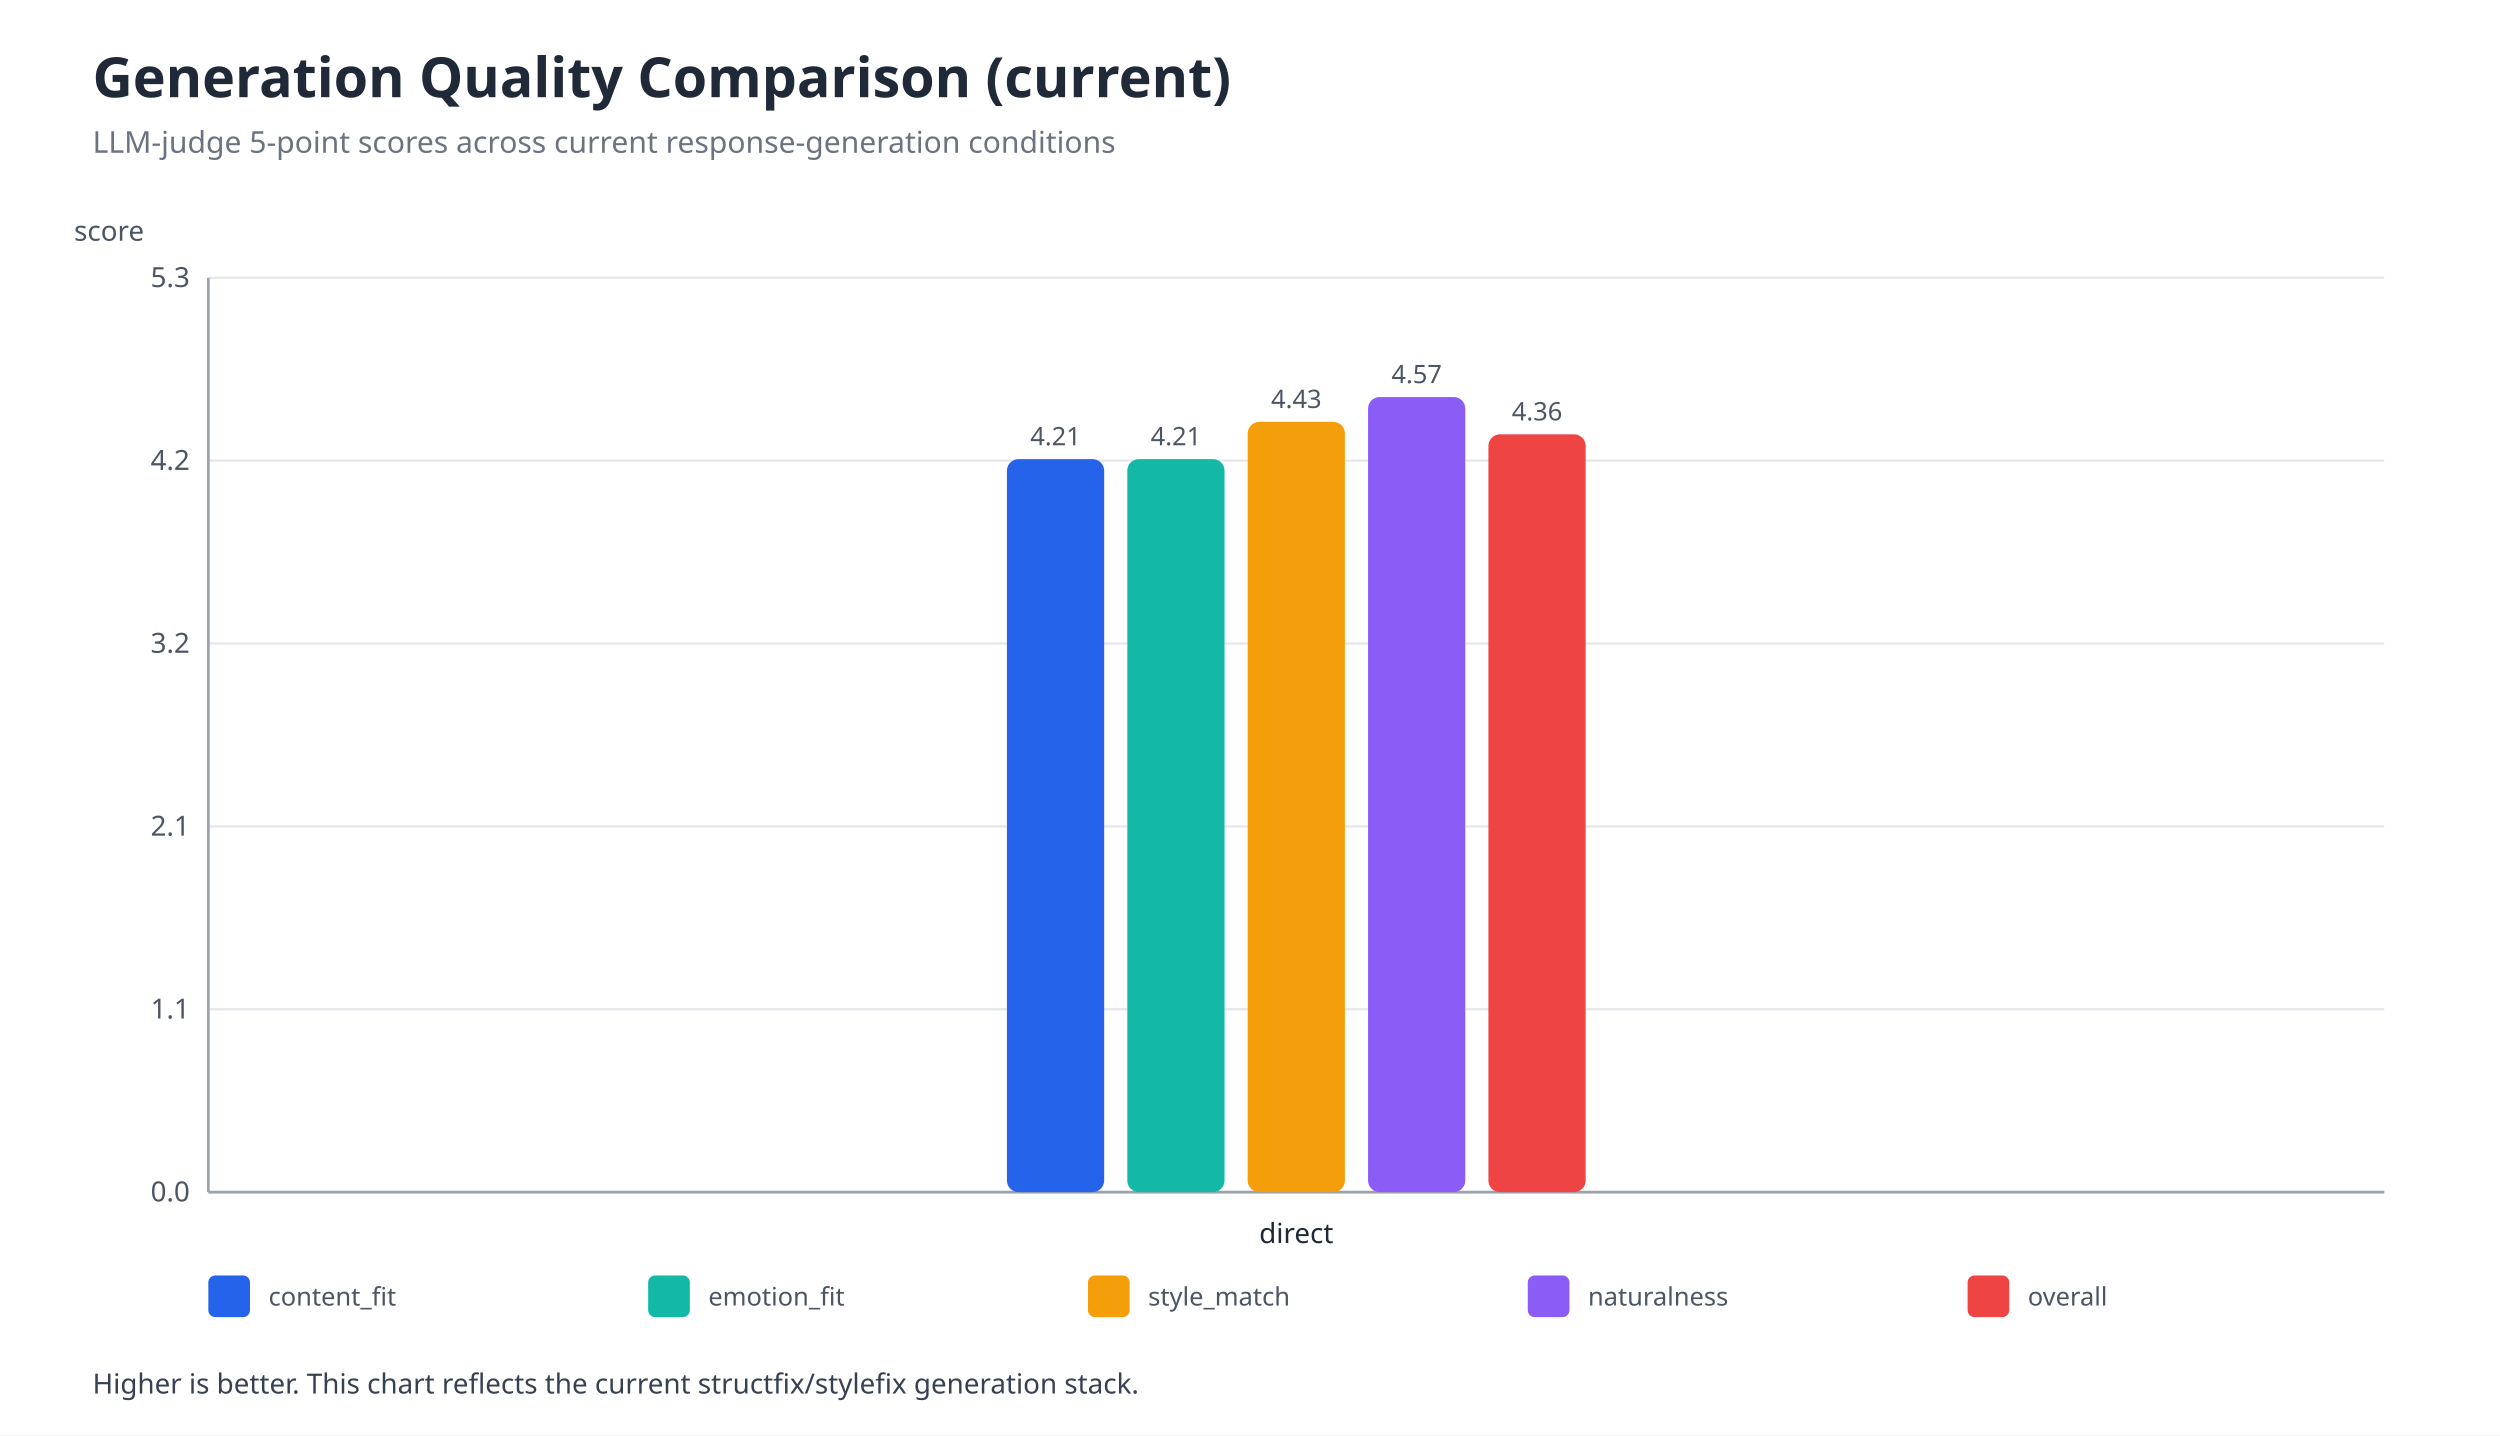
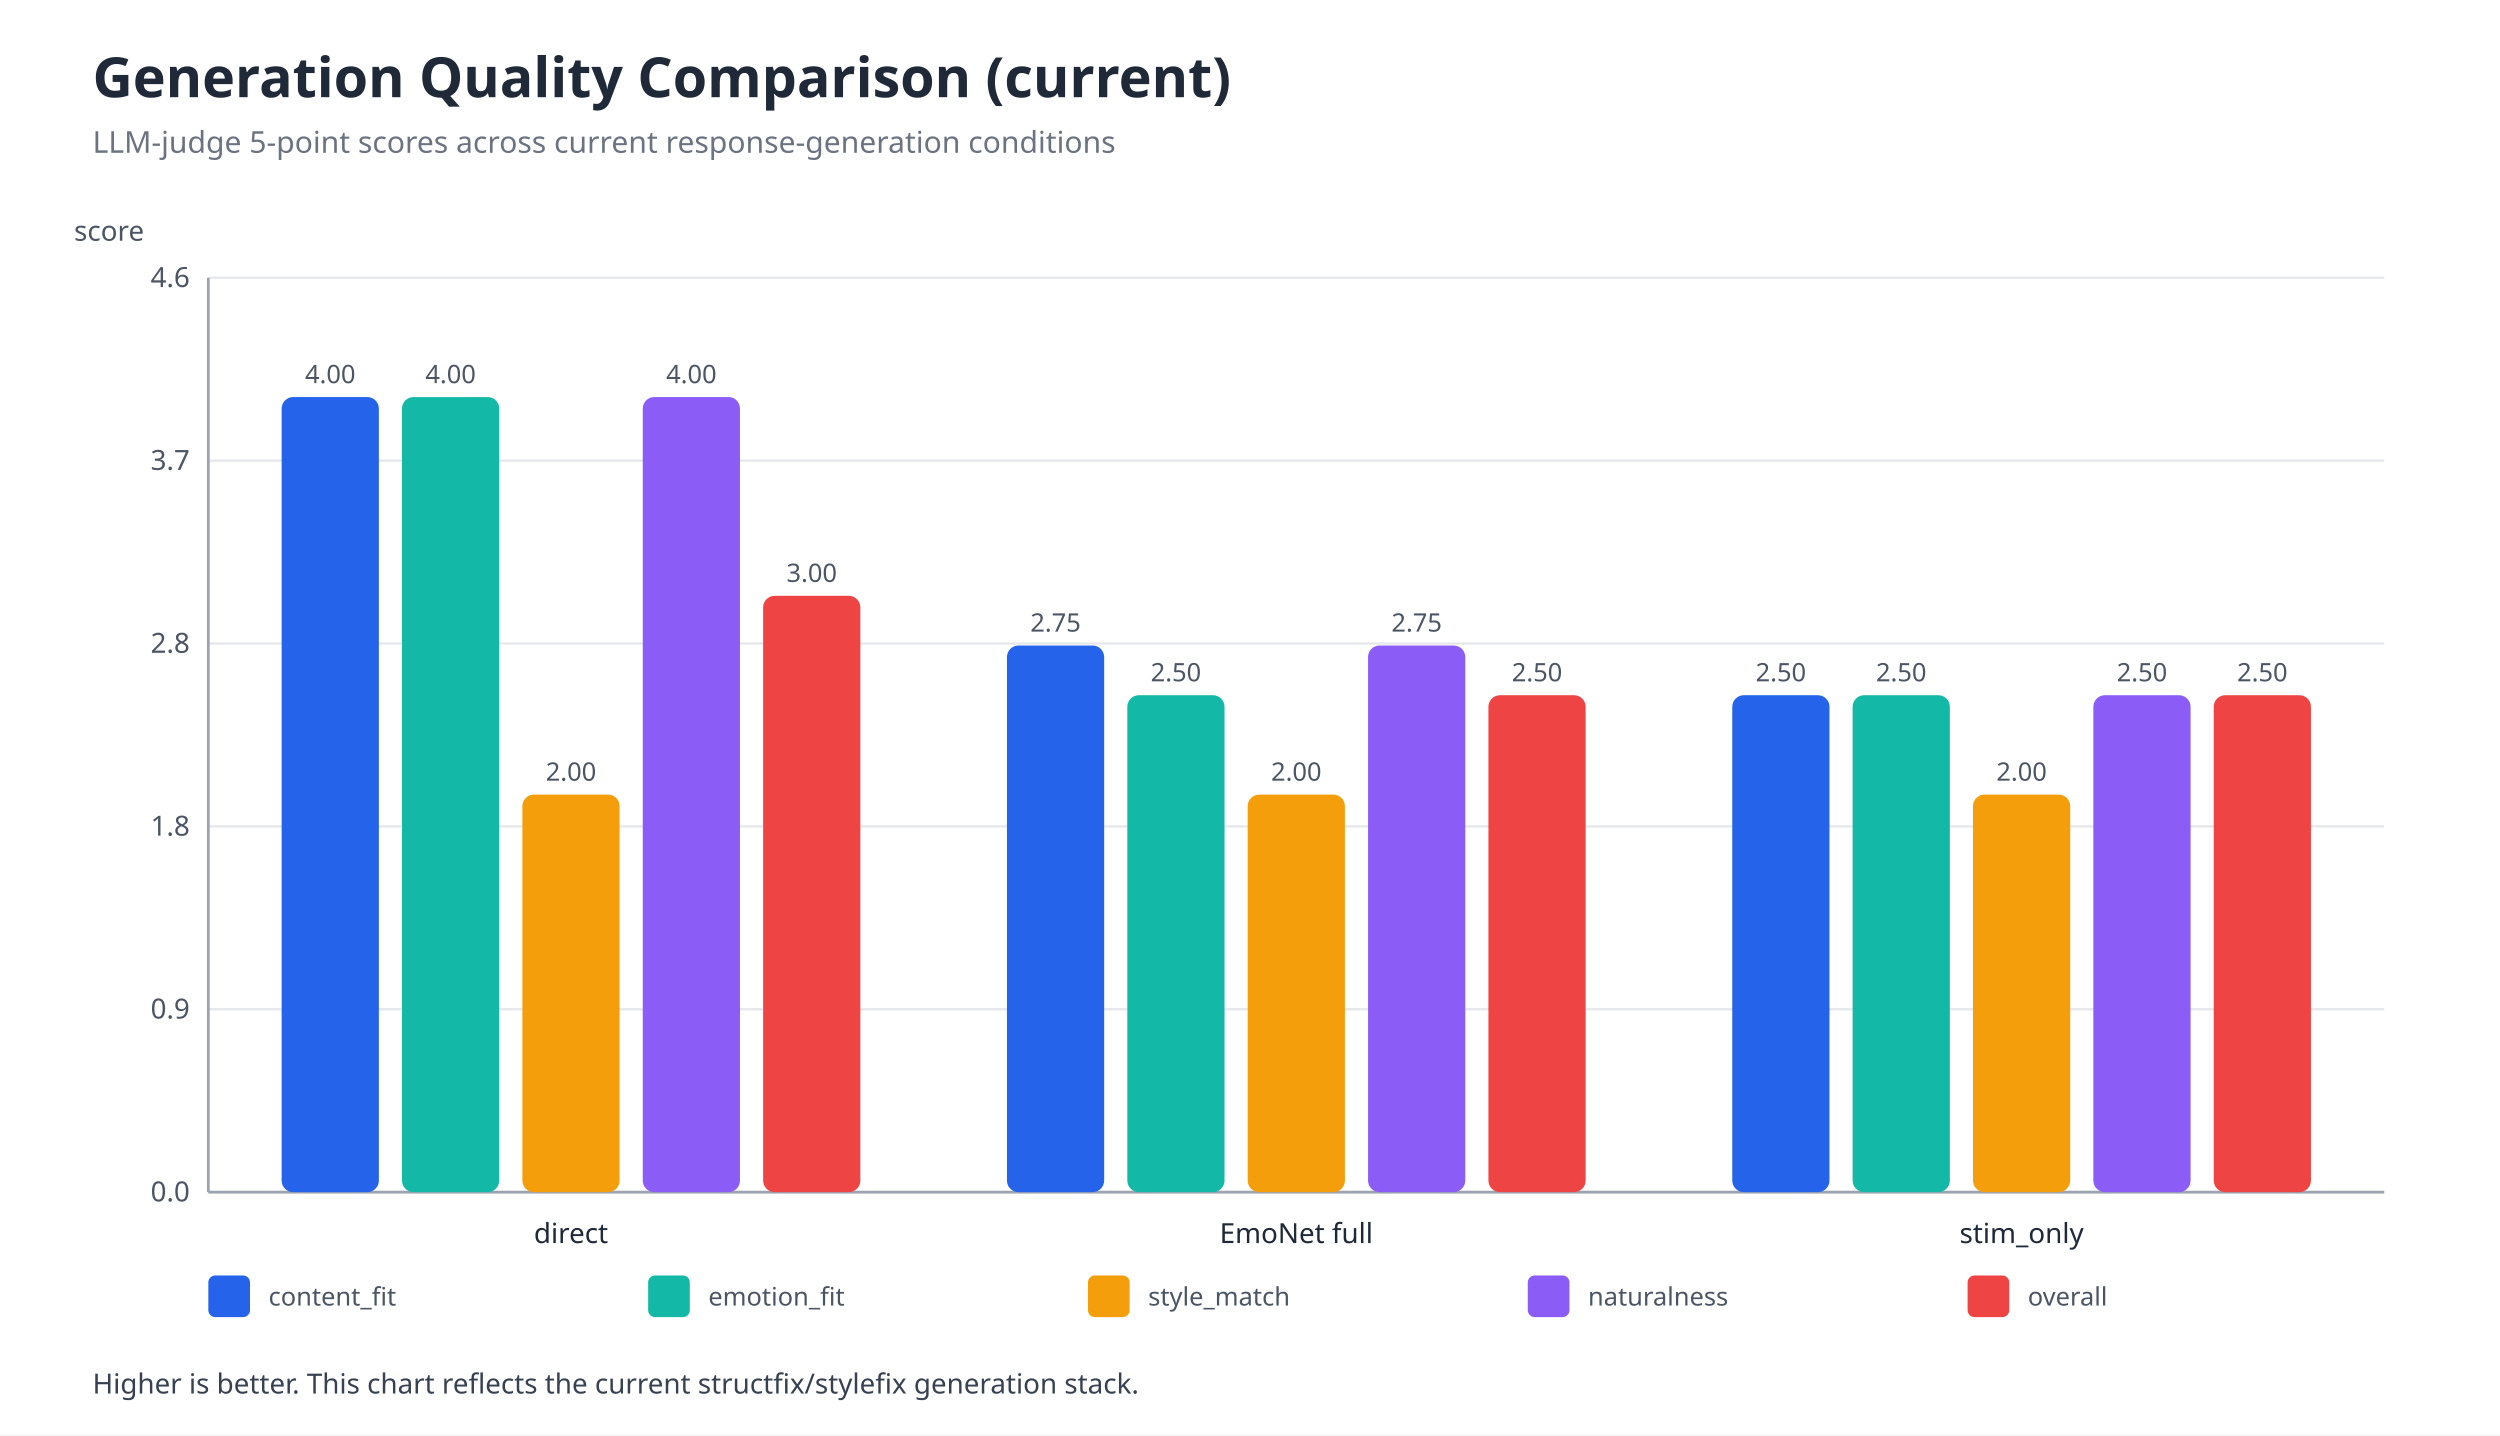
<svg xmlns="http://www.w3.org/2000/svg" width="1080" height="620" viewBox="0 0 1080 620">
  <style>
text { font-family: 'Malgun Gothic', 'Segoe UI', sans-serif; fill: #1f2937; }
.title { font-size: 24px; font-weight: 700; }
.subtitle { font-size: 13px; fill: #6b7280; }
.axis { font-size: 12px; fill: #4b5563; }
.label { font-size: 12px; }
.small { font-size: 11px; fill: #4b5563; }
.value { font-size: 11px; font-weight: 600; }
.grid { stroke: #e5e7eb; stroke-width: 1; }
.axis-line { stroke: #9ca3af; stroke-width: 1.2; }
.note { font-size: 12px; fill: #374151; }
</style>
  <rect x="0" y="0" width="100%" height="100%" fill="#ffffff" />
  <text class="title" x="40" y="42">Generation Quality Comparison (current)</text>
  <text class="subtitle" x="40" y="66">LLM-judge 5-point scores across current response-generation conditions</text>
  <line class="grid" x1="90" y1="120.00" x2="1030" y2="120.00" />
-   <text class="axis" x="82" y="124.00" text-anchor="end">5.3</text>
+   <text class="axis" x="82" y="124.00" text-anchor="end">4.6</text>
  <line class="grid" x1="90" y1="199.00" x2="1030" y2="199.00" />
-   <text class="axis" x="82" y="203.00" text-anchor="end">4.2</text>
+   <text class="axis" x="82" y="203.00" text-anchor="end">3.7</text>
  <line class="grid" x1="90" y1="278.00" x2="1030" y2="278.00" />
-   <text class="axis" x="82" y="282.00" text-anchor="end">3.2</text>
+   <text class="axis" x="82" y="282.00" text-anchor="end">2.8</text>
  <line class="grid" x1="90" y1="357.00" x2="1030" y2="357.00" />
-   <text class="axis" x="82" y="361.00" text-anchor="end">2.1</text>
+   <text class="axis" x="82" y="361.00" text-anchor="end">1.8</text>
  <line class="grid" x1="90" y1="436.00" x2="1030" y2="436.00" />
-   <text class="axis" x="82" y="440.00" text-anchor="end">1.1</text>
+   <text class="axis" x="82" y="440.00" text-anchor="end">0.9</text>
  <line class="grid" x1="90" y1="515.00" x2="1030" y2="515.00" />
  <text class="axis" x="82" y="519.00" text-anchor="end">0.0</text>
  <line class="axis-line" x1="90" y1="515" x2="1030" y2="515" />
  <line class="axis-line" x1="90" y1="120" x2="90" y2="515" />
-   <rect x="435.00" y="198.35" width="42.00" height="316.65" rx="5" fill="#2563eb" />
-   <text class="small" x="456.00" y="192.35" text-anchor="middle">4.21</text>
-   <rect x="487.00" y="198.35" width="42.00" height="316.65" rx="5" fill="#14b8a6" />
-   <text class="small" x="508.00" y="192.35" text-anchor="middle">4.21</text>
-   <rect x="539.00" y="182.25" width="42.00" height="332.75" rx="5" fill="#f59e0b" />
-   <text class="small" x="560.00" y="176.25" text-anchor="middle">4.43</text>
-   <rect x="591.00" y="171.52" width="42.00" height="343.48" rx="5" fill="#8b5cf6" />
-   <text class="small" x="612.00" y="165.52" text-anchor="middle">4.57</text>
-   <rect x="643.00" y="187.62" width="42.00" height="327.38" rx="5" fill="#ef4444" />
-   <text class="small" x="664.00" y="181.62" text-anchor="middle">4.36</text>
-   <text class="label" x="560.00" y="537.00" text-anchor="middle">direct</text>
+   <rect x="121.67" y="171.52" width="42.00" height="343.48" rx="5" fill="#2563eb" />
+   <text class="small" x="142.67" y="165.52" text-anchor="middle">4.00</text>
+   <rect x="173.67" y="171.52" width="42.00" height="343.48" rx="5" fill="#14b8a6" />
+   <text class="small" x="194.67" y="165.52" text-anchor="middle">4.00</text>
+   <rect x="225.67" y="343.26" width="42.00" height="171.74" rx="5" fill="#f59e0b" />
+   <text class="small" x="246.67" y="337.26" text-anchor="middle">2.00</text>
+   <rect x="277.67" y="171.52" width="42.00" height="343.48" rx="5" fill="#8b5cf6" />
+   <text class="small" x="298.67" y="165.52" text-anchor="middle">4.00</text>
+   <rect x="329.67" y="257.39" width="42.00" height="257.61" rx="5" fill="#ef4444" />
+   <text class="small" x="350.67" y="251.39" text-anchor="middle">3.00</text>
+   <text class="label" x="246.67" y="537.00" text-anchor="middle">direct</text>
+   <rect x="435.00" y="278.86" width="42.00" height="236.14" rx="5" fill="#2563eb" />
+   <text class="small" x="456.00" y="272.86" text-anchor="middle">2.75</text>
+   <rect x="487.00" y="300.33" width="42.00" height="214.67" rx="5" fill="#14b8a6" />
+   <text class="small" x="508.00" y="294.33" text-anchor="middle">2.50</text>
+   <rect x="539.00" y="343.26" width="42.00" height="171.74" rx="5" fill="#f59e0b" />
+   <text class="small" x="560.00" y="337.26" text-anchor="middle">2.00</text>
+   <rect x="591.00" y="278.86" width="42.00" height="236.14" rx="5" fill="#8b5cf6" />
+   <text class="small" x="612.00" y="272.86" text-anchor="middle">2.75</text>
+   <rect x="643.00" y="300.33" width="42.00" height="214.67" rx="5" fill="#ef4444" />
+   <text class="small" x="664.00" y="294.33" text-anchor="middle">2.50</text>
+   <text class="label" x="560.00" y="537.00" text-anchor="middle">EmoNet full</text>
+   <rect x="748.33" y="300.33" width="42.00" height="214.67" rx="5" fill="#2563eb" />
+   <text class="small" x="769.33" y="294.33" text-anchor="middle">2.50</text>
+   <rect x="800.33" y="300.33" width="42.00" height="214.67" rx="5" fill="#14b8a6" />
+   <text class="small" x="821.33" y="294.33" text-anchor="middle">2.50</text>
+   <rect x="852.33" y="343.26" width="42.00" height="171.74" rx="5" fill="#f59e0b" />
+   <text class="small" x="873.33" y="337.26" text-anchor="middle">2.00</text>
+   <rect x="904.33" y="300.33" width="42.00" height="214.67" rx="5" fill="#8b5cf6" />
+   <text class="small" x="925.33" y="294.33" text-anchor="middle">2.50</text>
+   <rect x="956.33" y="300.33" width="42.00" height="214.67" rx="5" fill="#ef4444" />
+   <text class="small" x="977.33" y="294.33" text-anchor="middle">2.50</text>
+   <text class="label" x="873.33" y="537.00" text-anchor="middle">stim_only</text>
  <rect x="90" y="551" width="18" height="18" rx="3" fill="#2563eb" />
  <text class="small" x="116" y="564">content_fit</text>
  <rect x="280" y="551" width="18" height="18" rx="3" fill="#14b8a6" />
  <text class="small" x="306" y="564">emotion_fit</text>
  <rect x="470" y="551" width="18" height="18" rx="3" fill="#f59e0b" />
  <text class="small" x="496" y="564">style_match</text>
  <rect x="660" y="551" width="18" height="18" rx="3" fill="#8b5cf6" />
  <text class="small" x="686" y="564">naturalness</text>
  <rect x="850" y="551" width="18" height="18" rx="3" fill="#ef4444" />
  <text class="small" x="876" y="564">overall</text>
  <text class="axis" x="32" y="104" text-anchor="start">score</text>
  <text class="note" x="40" y="602">Higher is better. This chart reflects the current structfix/stylefix generation stack.</text>
</svg>
